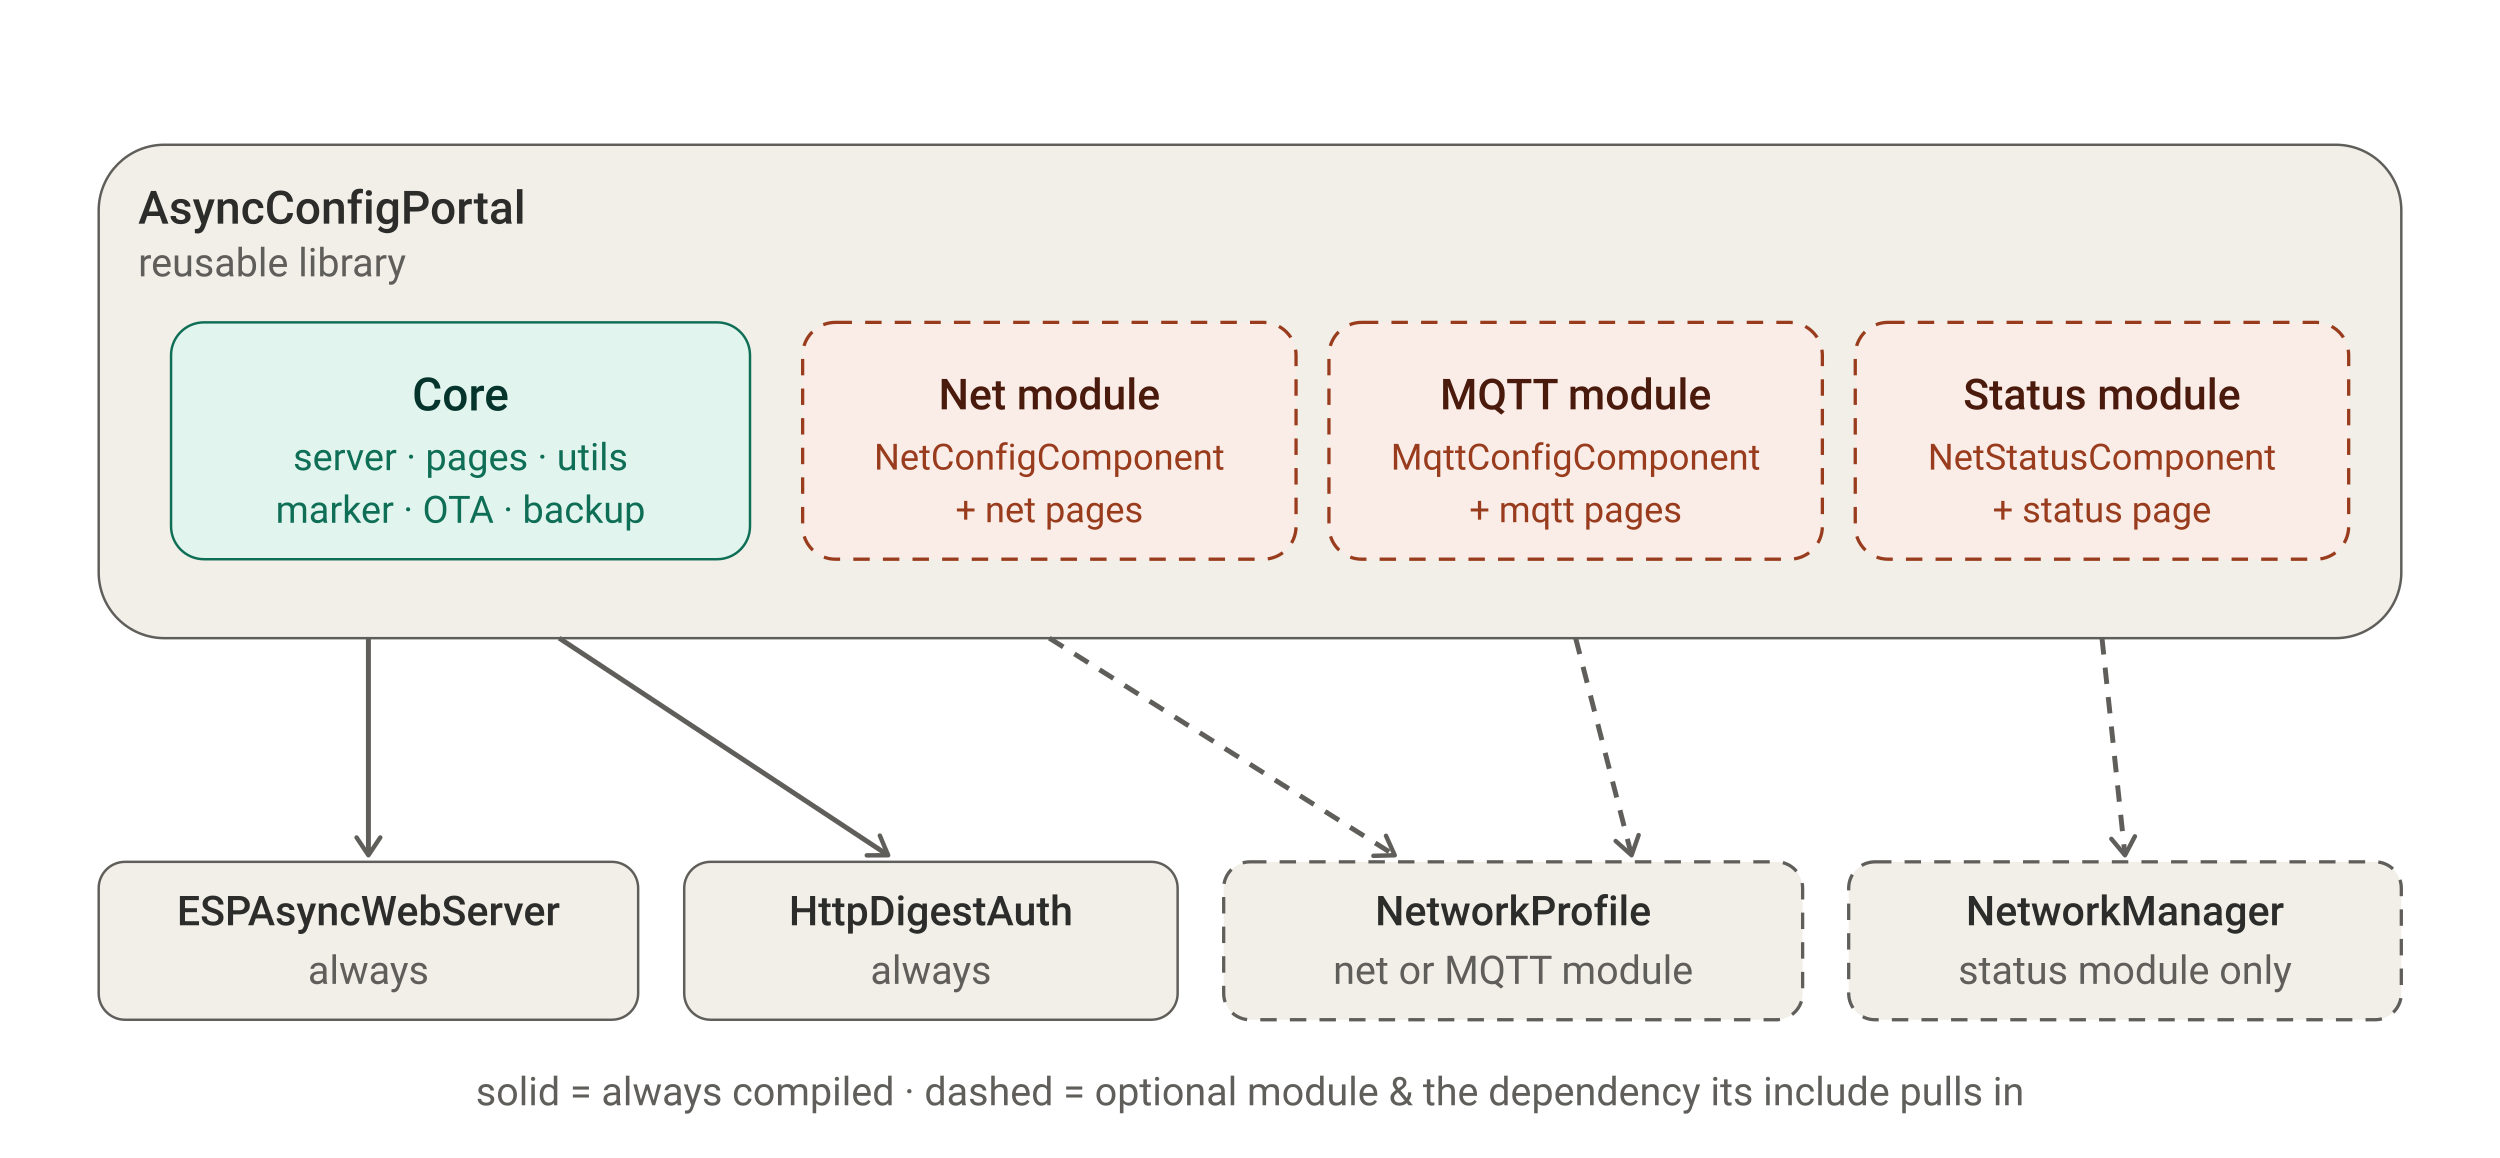
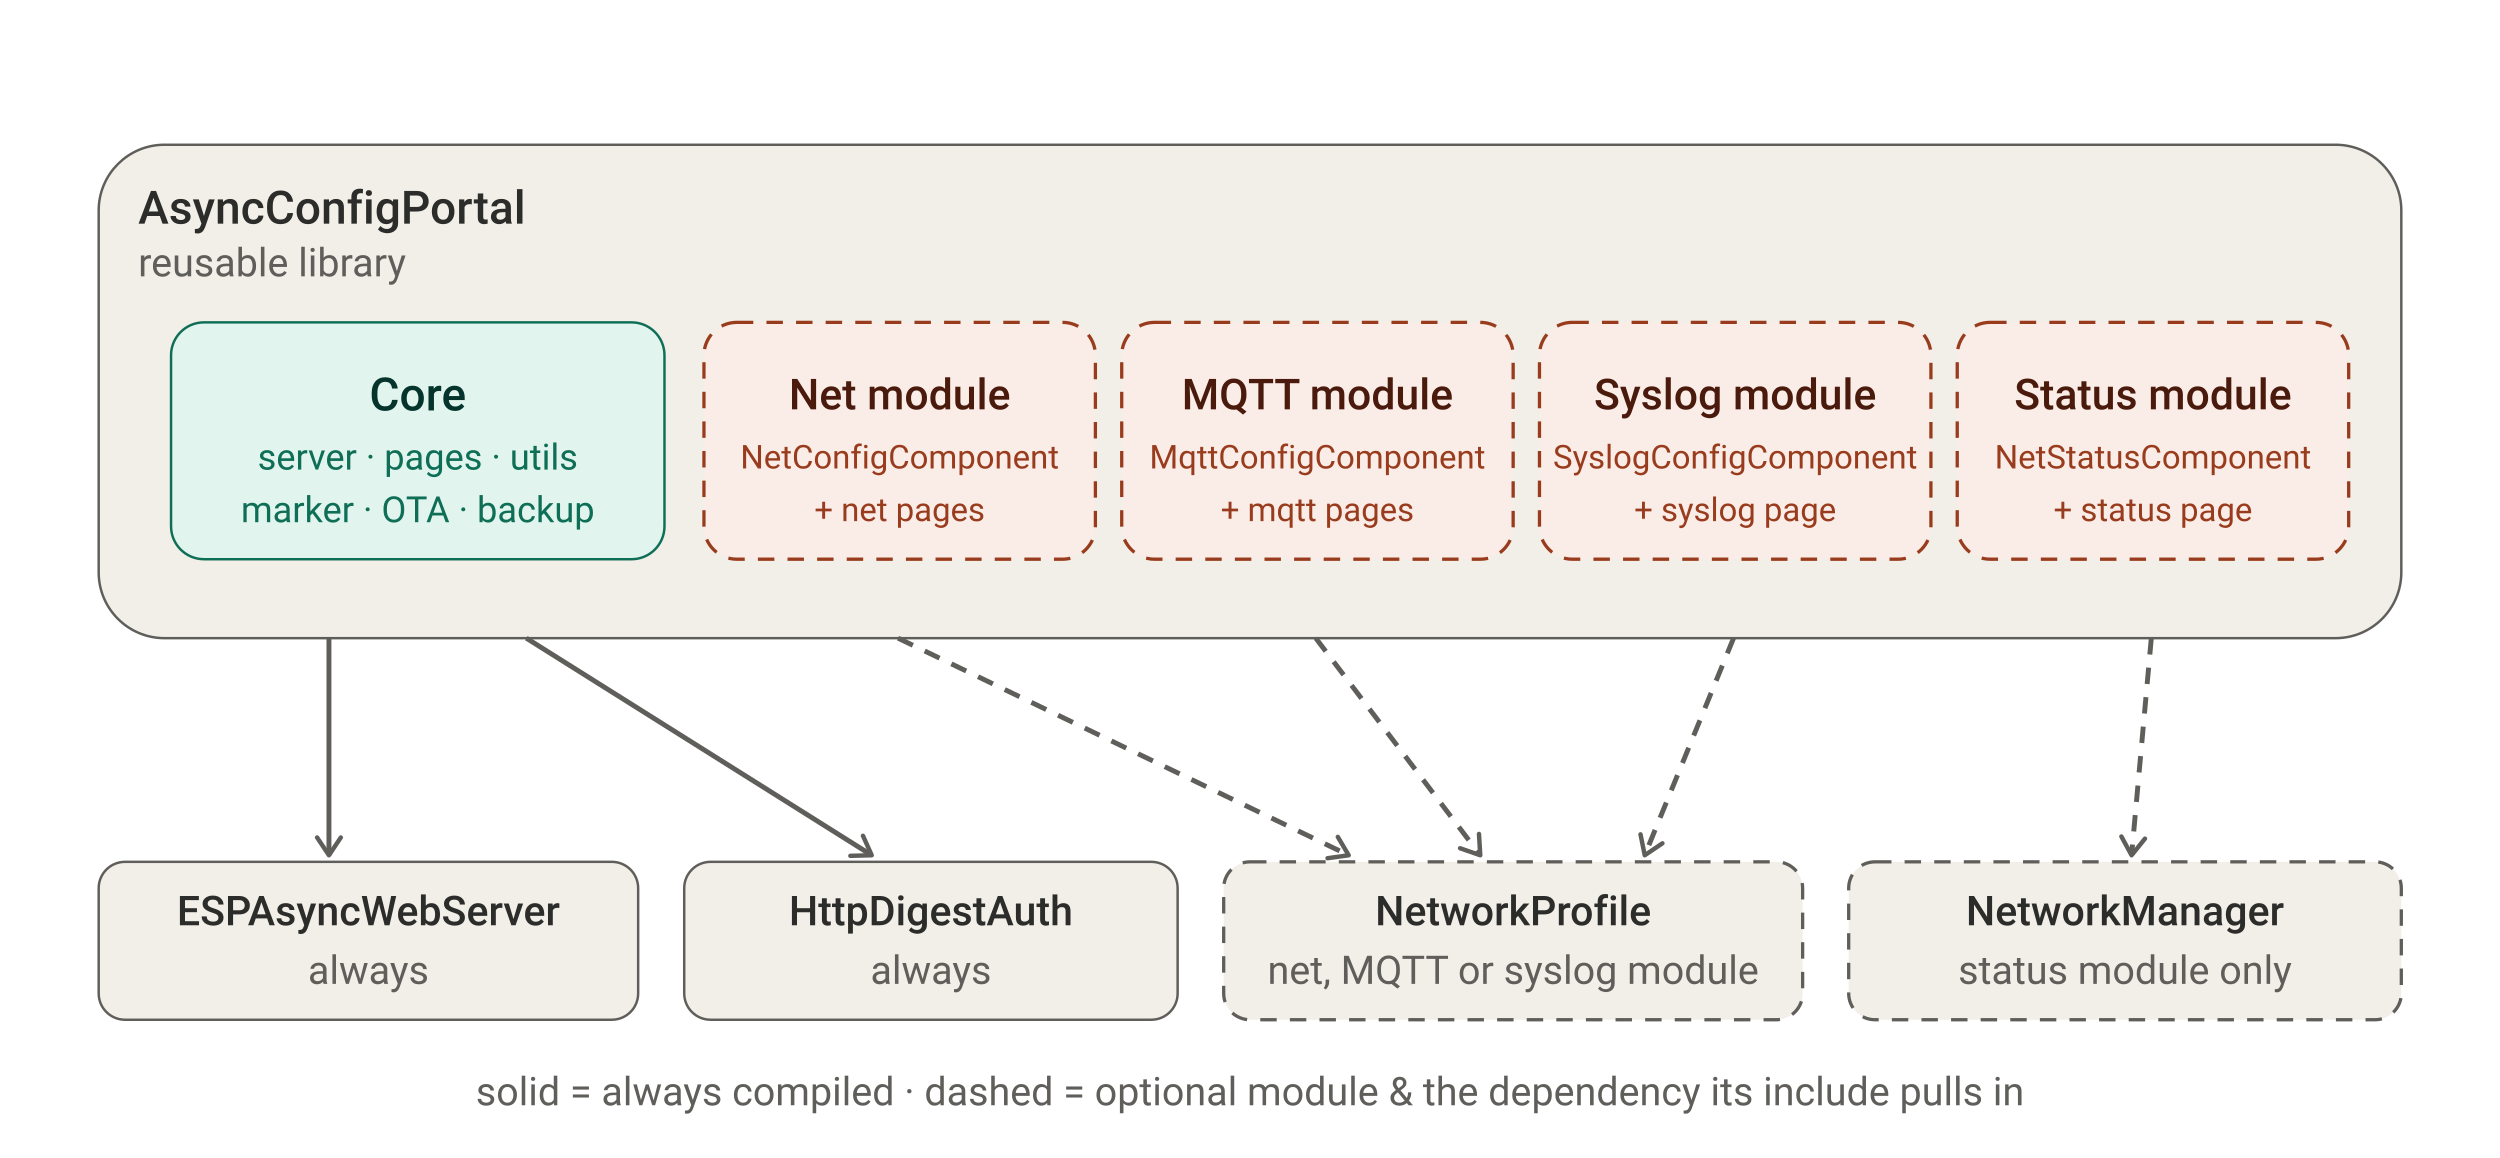
<svg xmlns="http://www.w3.org/2000/svg" width="760" viewBox="0 0 760 352" role="img" font-family="system-ui, -apple-system, 'Segoe UI', Roboto, sans-serif">
  <defs>
    <marker id="arrow" viewBox="0 0 10 10" refX="8" refY="5" markerWidth="6" markerHeight="6" orient="auto-start-reverse">
      <path d="M2 1L8 5L2 9" fill="none" stroke="#5F5E5A" stroke-width="1.5" stroke-linecap="round" stroke-linejoin="round" />
    </marker>
  </defs>
  <rect x="30" y="44" width="700" height="150" rx="20" fill="#F1EFE8" stroke="#5F5E5A" stroke-width="0.75" />
  <text x="42" y="68" font-size="14" font-weight="500" fill="#2C2C2A">AsyncConfigPortal</text>
  <text x="42" y="84" font-size="12" fill="#5F5E5A">reusable library</text>
-   <rect x="52" y="98" width="176" height="72" rx="10" fill="#E1F5EE" stroke="#0F6E56" stroke-width="0.75" />
-   <text x="140" y="120" font-size="14" font-weight="500" fill="#04342C" text-anchor="middle" dominant-baseline="central">Core</text>
-   <text x="140" y="139" font-size="11.5" fill="#0F6E56" text-anchor="middle" dominant-baseline="central">server · pages · utils</text>
-   <text x="140" y="155" font-size="11.5" fill="#0F6E56" text-anchor="middle" dominant-baseline="central">marker · OTA · backup</text>
-   <rect x="244" y="98" width="150" height="72" rx="10" fill="#FAECE7" stroke="#993C1D" stroke-width="1" stroke-dasharray="5 4" />
-   <text x="319" y="120" font-size="13" font-weight="500" fill="#4A1B0C" text-anchor="middle" dominant-baseline="central">Net module</text>
-   <text x="319" y="139" font-size="11" fill="#993C1D" text-anchor="middle" dominant-baseline="central">NetConfigComponent</text>
-   <text x="319" y="155" font-size="11" fill="#993C1D" text-anchor="middle" dominant-baseline="central">+ net pages</text>
-   <rect x="404" y="98" width="150" height="72" rx="10" fill="#FAECE7" stroke="#993C1D" stroke-width="1" stroke-dasharray="5 4" />
-   <text x="479" y="120" font-size="13" font-weight="500" fill="#4A1B0C" text-anchor="middle" dominant-baseline="central">MQTT module</text>
-   <text x="479" y="139" font-size="11" fill="#993C1D" text-anchor="middle" dominant-baseline="central">MqttConfigComponent</text>
-   <text x="479" y="155" font-size="11" fill="#993C1D" text-anchor="middle" dominant-baseline="central">+ mqtt pages</text>
-   <rect x="564" y="98" width="150" height="72" rx="10" fill="#FAECE7" stroke="#993C1D" stroke-width="1" stroke-dasharray="5 4" />
-   <text x="639" y="120" font-size="13" font-weight="500" fill="#4A1B0C" text-anchor="middle" dominant-baseline="central">Status module</text>
-   <text x="639" y="139" font-size="11" fill="#993C1D" text-anchor="middle" dominant-baseline="central">NetStatusComponent</text>
-   <text x="639" y="155" font-size="11" fill="#993C1D" text-anchor="middle" dominant-baseline="central">+ status page</text>
+   <rect x="52" y="98" width="150" height="72" rx="10" fill="#E1F5EE" stroke="#0F6E56" stroke-width="0.75" />
+   <text x="127" y="120" font-size="14" font-weight="500" fill="#04342C" text-anchor="middle" dominant-baseline="central">Core</text>
+   <text x="127" y="139" font-size="11" fill="#0F6E56" text-anchor="middle" dominant-baseline="central">server · pages · utils</text>
+   <text x="127" y="155" font-size="11" fill="#0F6E56" text-anchor="middle" dominant-baseline="central">marker · OTA · backup</text>
+   <rect x="214" y="98" width="119" height="72" rx="10" fill="#FAECE7" stroke="#993C1D" stroke-width="1" stroke-dasharray="5 4" />
+   <text x="273.5" y="120" font-size="13" font-weight="500" fill="#4A1B0C" text-anchor="middle" dominant-baseline="central">Net module</text>
+   <text x="273.5" y="139" font-size="10" fill="#993C1D" text-anchor="middle" dominant-baseline="central">NetConfigComponent</text>
+   <text x="273.5" y="155" font-size="10" fill="#993C1D" text-anchor="middle" dominant-baseline="central">+ net pages</text>
+   <rect x="341" y="98" width="119" height="72" rx="10" fill="#FAECE7" stroke="#993C1D" stroke-width="1" stroke-dasharray="5 4" />
+   <text x="400.5" y="120" font-size="13" font-weight="500" fill="#4A1B0C" text-anchor="middle" dominant-baseline="central">MQTT module</text>
+   <text x="400.5" y="139" font-size="10" fill="#993C1D" text-anchor="middle" dominant-baseline="central">MqttConfigComponent</text>
+   <text x="400.5" y="155" font-size="10" fill="#993C1D" text-anchor="middle" dominant-baseline="central">+ mqtt pages</text>
+   <rect x="468" y="98" width="119" height="72" rx="10" fill="#FAECE7" stroke="#993C1D" stroke-width="1" stroke-dasharray="5 4" />
+   <text x="527.5" y="120" font-size="13" font-weight="500" fill="#4A1B0C" text-anchor="middle" dominant-baseline="central">Syslog module</text>
+   <text x="527.5" y="139" font-size="10" fill="#993C1D" text-anchor="middle" dominant-baseline="central">SyslogConfigComponent</text>
+   <text x="527.5" y="155" font-size="10" fill="#993C1D" text-anchor="middle" dominant-baseline="central">+ syslog page</text>
+   <rect x="595" y="98" width="119" height="72" rx="10" fill="#FAECE7" stroke="#993C1D" stroke-width="1" stroke-dasharray="5 4" />
+   <text x="654.5" y="120" font-size="13" font-weight="500" fill="#4A1B0C" text-anchor="middle" dominant-baseline="central">Status module</text>
+   <text x="654.5" y="139" font-size="10" fill="#993C1D" text-anchor="middle" dominant-baseline="central">NetStatusComponent</text>
+   <text x="654.5" y="155" font-size="10" fill="#993C1D" text-anchor="middle" dominant-baseline="central">+ status page</text>
  <rect x="30" y="262" width="164" height="48" rx="8" fill="#F1EFE8" stroke="#5F5E5A" stroke-width="0.75" />
  <text x="112" y="277" font-size="12.5" font-weight="500" fill="#2C2C2A" text-anchor="middle" dominant-baseline="central">ESPAsyncWebServer</text>
  <text x="112" y="295" font-size="12" fill="#5F5E5A" text-anchor="middle" dominant-baseline="central">always</text>
  <rect x="208" y="262" width="150" height="48" rx="8" fill="#F1EFE8" stroke="#5F5E5A" stroke-width="0.75" />
  <text x="283" y="277" font-size="12.5" font-weight="500" fill="#2C2C2A" text-anchor="middle" dominant-baseline="central">HttpDigestAuth</text>
  <text x="283" y="295" font-size="12" fill="#5F5E5A" text-anchor="middle" dominant-baseline="central">always</text>
  <rect x="372" y="262" width="176" height="48" rx="8" fill="#F1EFE8" stroke="#5F5E5A" stroke-width="1" stroke-dasharray="5 4" />
  <text x="460" y="277" font-size="12.5" font-weight="500" fill="#2C2C2A" text-anchor="middle" dominant-baseline="central">NetworkProfile</text>
-   <text x="460" y="295" font-size="12" fill="#5F5E5A" text-anchor="middle" dominant-baseline="central">net or MQTT module</text>
+   <text x="460" y="295" font-size="12" fill="#5F5E5A" text-anchor="middle" dominant-baseline="central">net, MQTT or syslog module</text>
  <rect x="562" y="262" width="168" height="48" rx="8" fill="#F1EFE8" stroke="#5F5E5A" stroke-width="1" stroke-dasharray="5 4" />
  <text x="646" y="277" font-size="12.5" font-weight="500" fill="#2C2C2A" text-anchor="middle" dominant-baseline="central">NetworkManager</text>
  <text x="646" y="295" font-size="12" fill="#5F5E5A" text-anchor="middle" dominant-baseline="central">status module only</text>
-   <line x1="112" y1="194" x2="112" y2="260" stroke="#5F5E5A" stroke-width="1.5" marker-end="url(#arrow)" />
-   <line x1="170" y1="194" x2="270" y2="260" stroke="#5F5E5A" stroke-width="1.5" marker-end="url(#arrow)" />
-   <line x1="319" y1="194" x2="424" y2="260" stroke="#5F5E5A" stroke-width="1.5" stroke-dasharray="5 4" marker-end="url(#arrow)" />
-   <line x1="479" y1="194" x2="496" y2="260" stroke="#5F5E5A" stroke-width="1.5" stroke-dasharray="5 4" marker-end="url(#arrow)" />
-   <line x1="639" y1="194" x2="646" y2="260" stroke="#5F5E5A" stroke-width="1.5" stroke-dasharray="5 4" marker-end="url(#arrow)" />
+   <line x1="100" y1="194" x2="100" y2="260" stroke="#5F5E5A" stroke-width="1.5" marker-end="url(#arrow)" />
+   <line x1="160" y1="194" x2="265" y2="260" stroke="#5F5E5A" stroke-width="1.5" marker-end="url(#arrow)" />
+   <line x1="273" y1="194" x2="410" y2="260" stroke="#5F5E5A" stroke-width="1.5" stroke-dasharray="5 4" marker-end="url(#arrow)" />
+   <line x1="400" y1="194" x2="450" y2="260" stroke="#5F5E5A" stroke-width="1.5" stroke-dasharray="5 4" marker-end="url(#arrow)" />
+   <line x1="527" y1="194" x2="500" y2="260" stroke="#5F5E5A" stroke-width="1.5" stroke-dasharray="5 4" marker-end="url(#arrow)" />
+   <line x1="654" y1="194" x2="648" y2="260" stroke="#5F5E5A" stroke-width="1.5" stroke-dasharray="5 4" marker-end="url(#arrow)" />
  <text x="380" y="336" font-size="12" fill="#5F5E5A" text-anchor="middle">solid = always compiled · dashed = optional module &amp; the dependency its include pulls in</text>
</svg>
